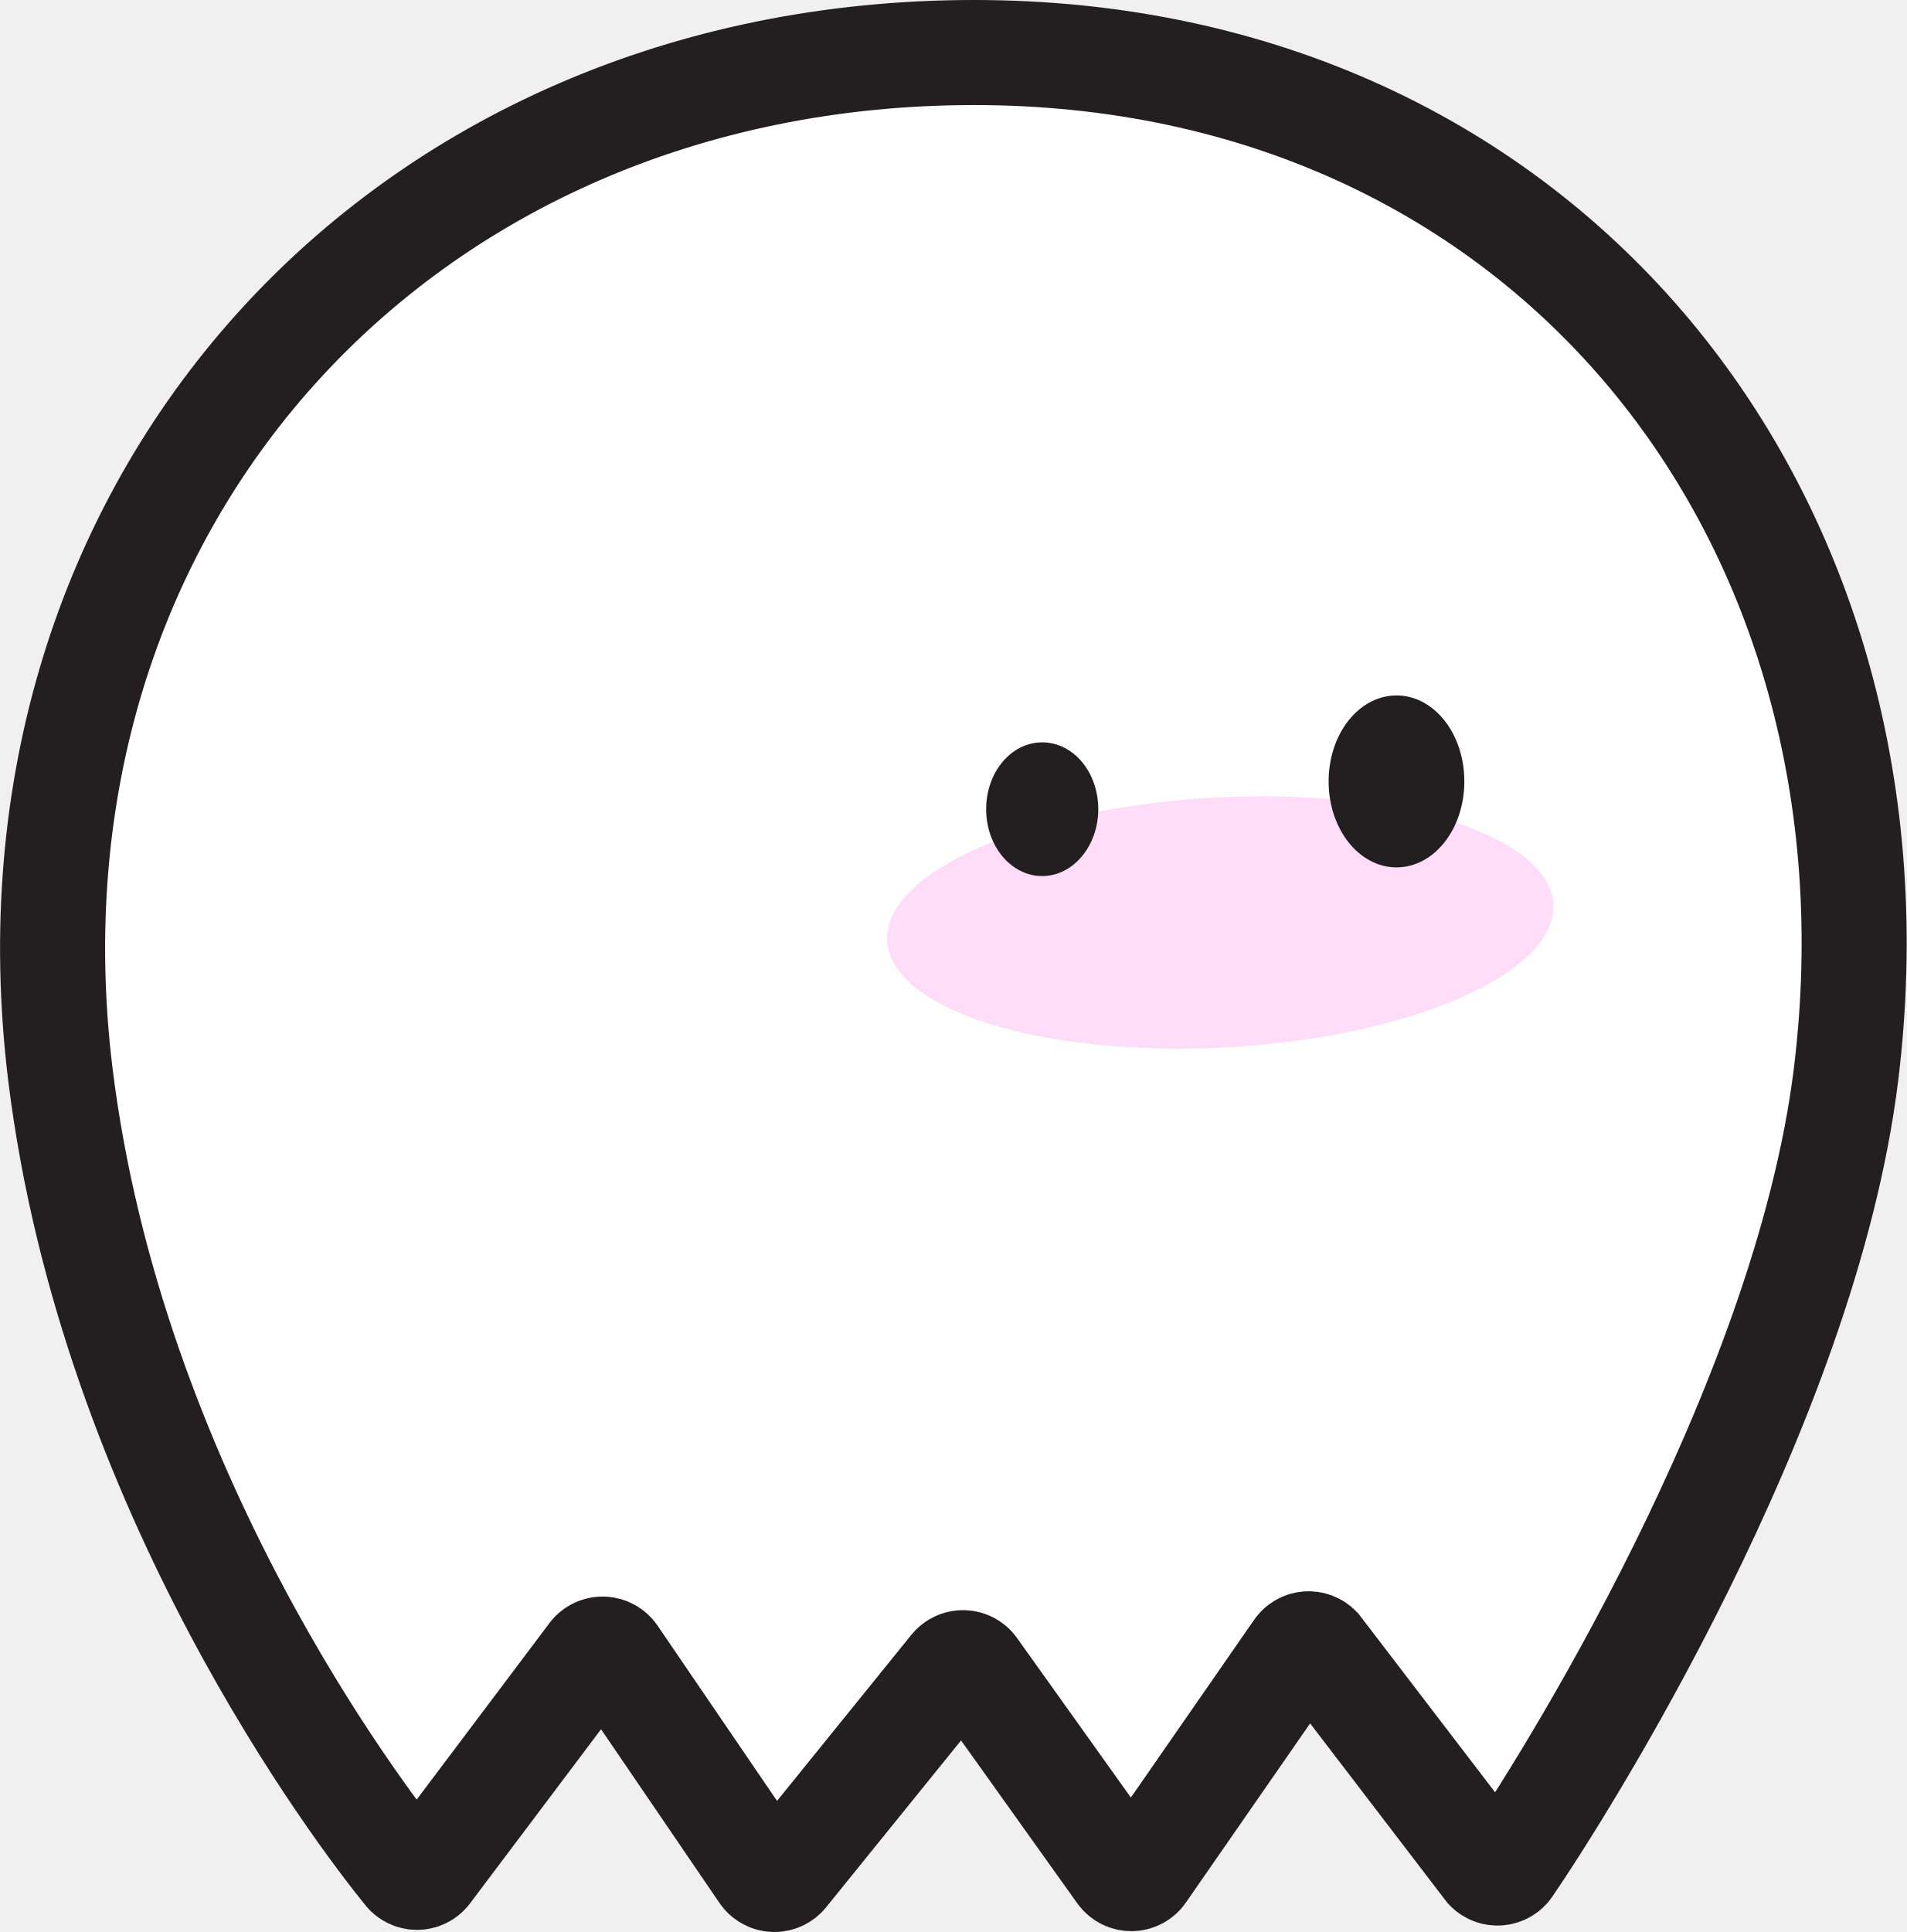
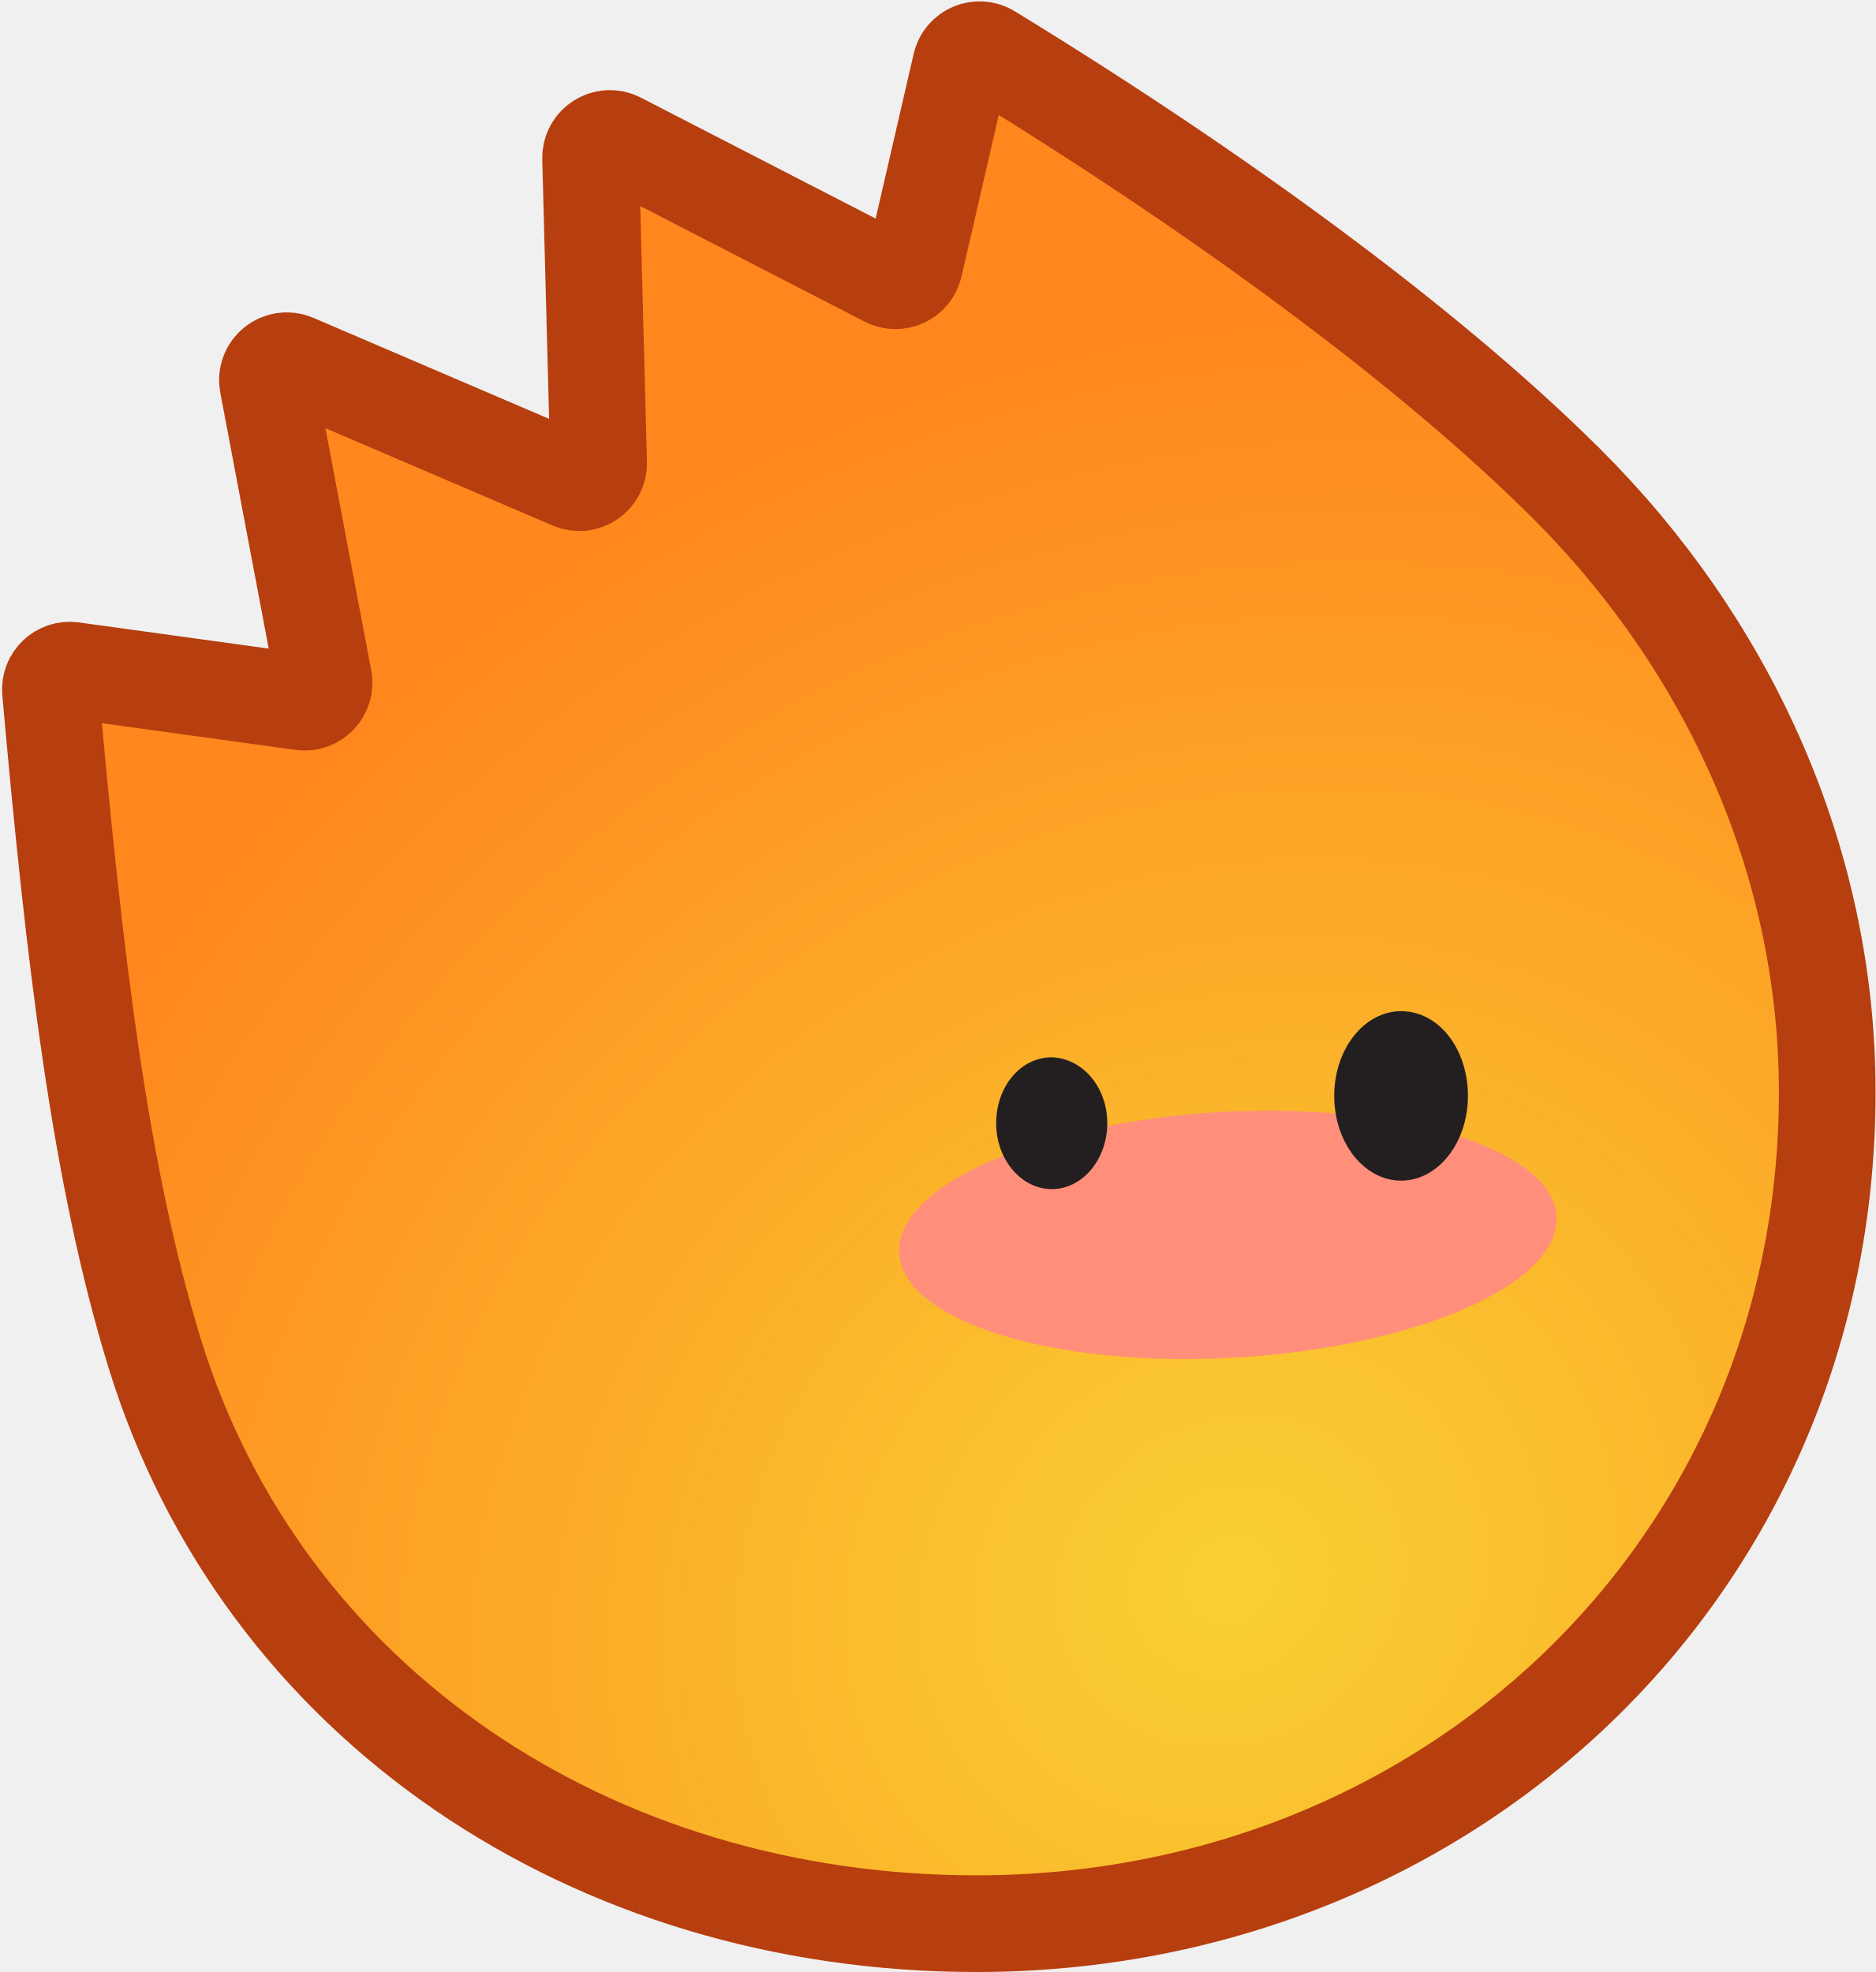
- <svg xmlns="http://www.w3.org/2000/svg" id="Layer_1" data-name="Layer 1" viewBox="0 0 199.65 202.27">
+ <svg xmlns="http://www.w3.org/2000/svg" width="194" height="204" viewBox="0 0 194 204" fill="none">
+   <path d="M189 113C189 162.15 149.87 199 101 199C61.258 199 27.174 176.276 16 140C10.319 121.558 7.658 98.877 5.221 71.499C5.107 70.22 6.213 69.167 7.485 69.343L31.244 72.62C32.599 72.807 33.737 71.61 33.483 70.267L27.698 39.689C27.4 38.116 28.979 36.848 30.451 37.479L59.131 49.77C60.471 50.345 61.956 49.337 61.918 47.879L61.089 16.378C61.049 14.858 62.653 13.851 64.004 14.548L91.714 28.822C92.873 29.419 94.285 28.765 94.578 27.494L99.379 6.689C99.685 5.363 101.198 4.724 102.359 5.434C125.5 19.585 147.492 35.548 162 50C178.19 66.128 189 88.271 189 113Z" fill="url(#paint0_radial_145_177)" stroke="#B73E0E" stroke-width="10" stroke-linejoin="round" />
+   <path fill-rule="evenodd" clip-rule="evenodd" d="M126.318 115.026C107.52 116.097 92.618 122.623 93.007 129.636C93.397 136.648 108.884 141.518 127.682 140.447C146.48 139.376 161.382 132.85 160.993 125.837C160.603 118.824 145.019 114.052 126.318 115.026Z" fill="#FF8F7B" />
+   <path fill-rule="evenodd" clip-rule="evenodd" d="M114.533 116.194C114.533 119.896 112 123.012 108.786 123.012C105.669 123.012 103.04 119.993 103.04 116.194C103.04 112.396 105.572 109.376 108.786 109.376C112 109.474 114.533 112.493 114.533 116.194Z" fill="#231F20" />
+   <path fill-rule="evenodd" clip-rule="evenodd" d="M151.837 113.37C151.837 118.24 148.72 122.136 144.922 122.136C141.123 122.136 138.006 118.24 138.006 113.37C138.006 108.5 141.123 104.604 144.922 104.604C148.818 104.604 151.837 108.5 151.837 113.37Z" fill="#231F20" />
  <defs>
-     <style>.cls-1{fill:#fff;stroke:#231f20;stroke-width:11px;}.cls-2{fill:#ffd1f7;opacity:0.75;isolation:isolate;}.cls-2,.cls-3{fill-rule:evenodd;}.cls-3{fill:#231f20;}</style>
+     <radialGradient id="paint0_radial_145_177" cx="0" cy="0" r="1" gradientUnits="userSpaceOnUse" gradientTransform="translate(127.5 163) rotate(-118.921) scale(125.102 140.086)">
+       <stop stop-color="#F9D133" />
+       <stop offset="1" stop-color="#FF871E" />
+     </radialGradient>
  </defs>
-   <g id="Style-Guide">
-     <g id="Artboard-Copy-4">
-       <g id="Page-1-Copy-9">
-         <path id="Stroke-3" class="cls-1" d="M155.75,195.65a1.46,1.46,0,0,0,2.25-.18c5.28-7.72,31-48.06,35.3-83C200.42,54.3,162.05,5.5,102,5.5S-1,52.57,6.32,112.47C11.68,156,37.7,190.05,42.53,196a1.45,1.45,0,0,0,2.23.05L62,173.14a1.47,1.47,0,0,1,2.3.14l15.58,22.85a1.46,1.46,0,0,0,2.34.1L99.7,174.62a1.45,1.45,0,0,1,2.32.07l15.25,21.37a1.45,1.45,0,0,0,2.38,0l16.18-23.33a1.45,1.45,0,0,1,2.24-.19Z" />
-         <path id="Fill-5" class="cls-2" d="M127.06,83.51c-19.26,1.06-34.55,7.77-34.16,15s16.33,12.2,35.59,11.14,34.55-7.77,34.15-15S146.32,82.45,127.06,83.51Z" />
-         <path id="Fill-7" class="cls-3" d="M115,84.72c0,3.84-2.63,7-5.87,7s-5.87-3.12-5.87-7,2.62-7,5.87-7,5.87,3.11,5.87,7" />
-         <path id="Fill-9" class="cls-3" d="M153.33,81.81c0,5-3.18,9-7.1,9s-7.11-4-7.11-9,3.18-9,7.11-9,7.1,4,7.1,9" />
-       </g>
-     </g>
-   </g>
</svg>
